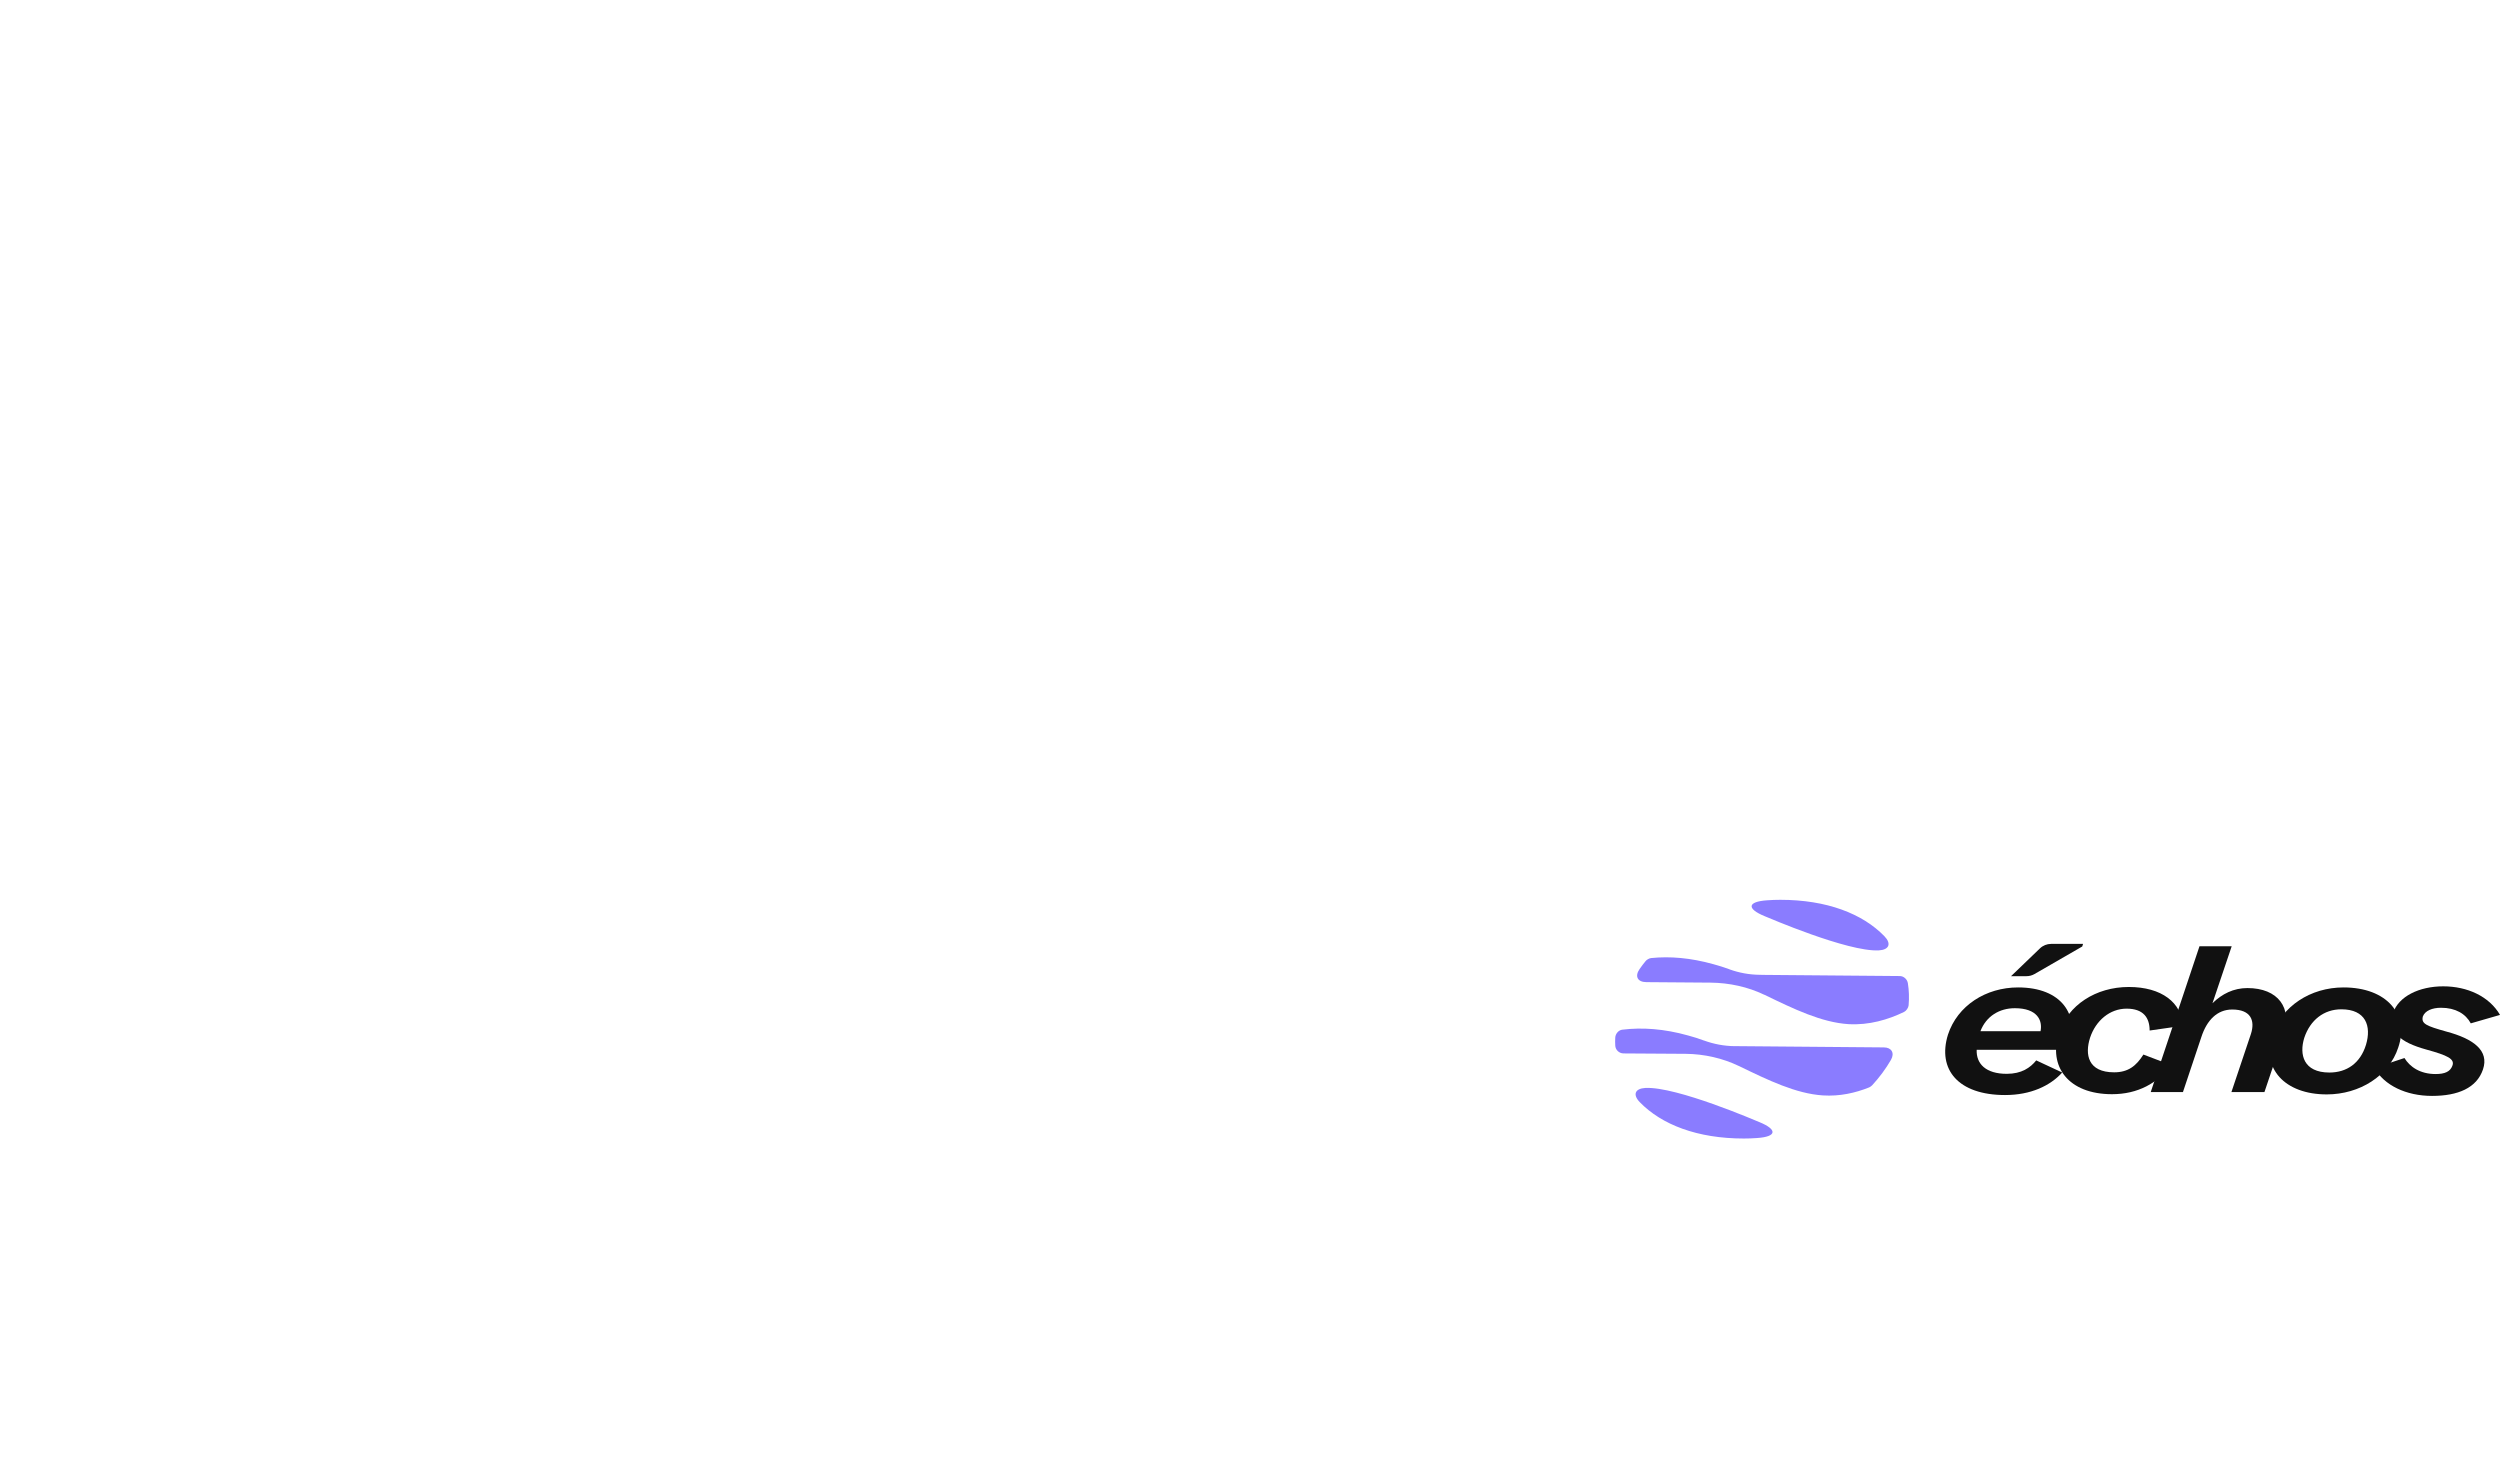
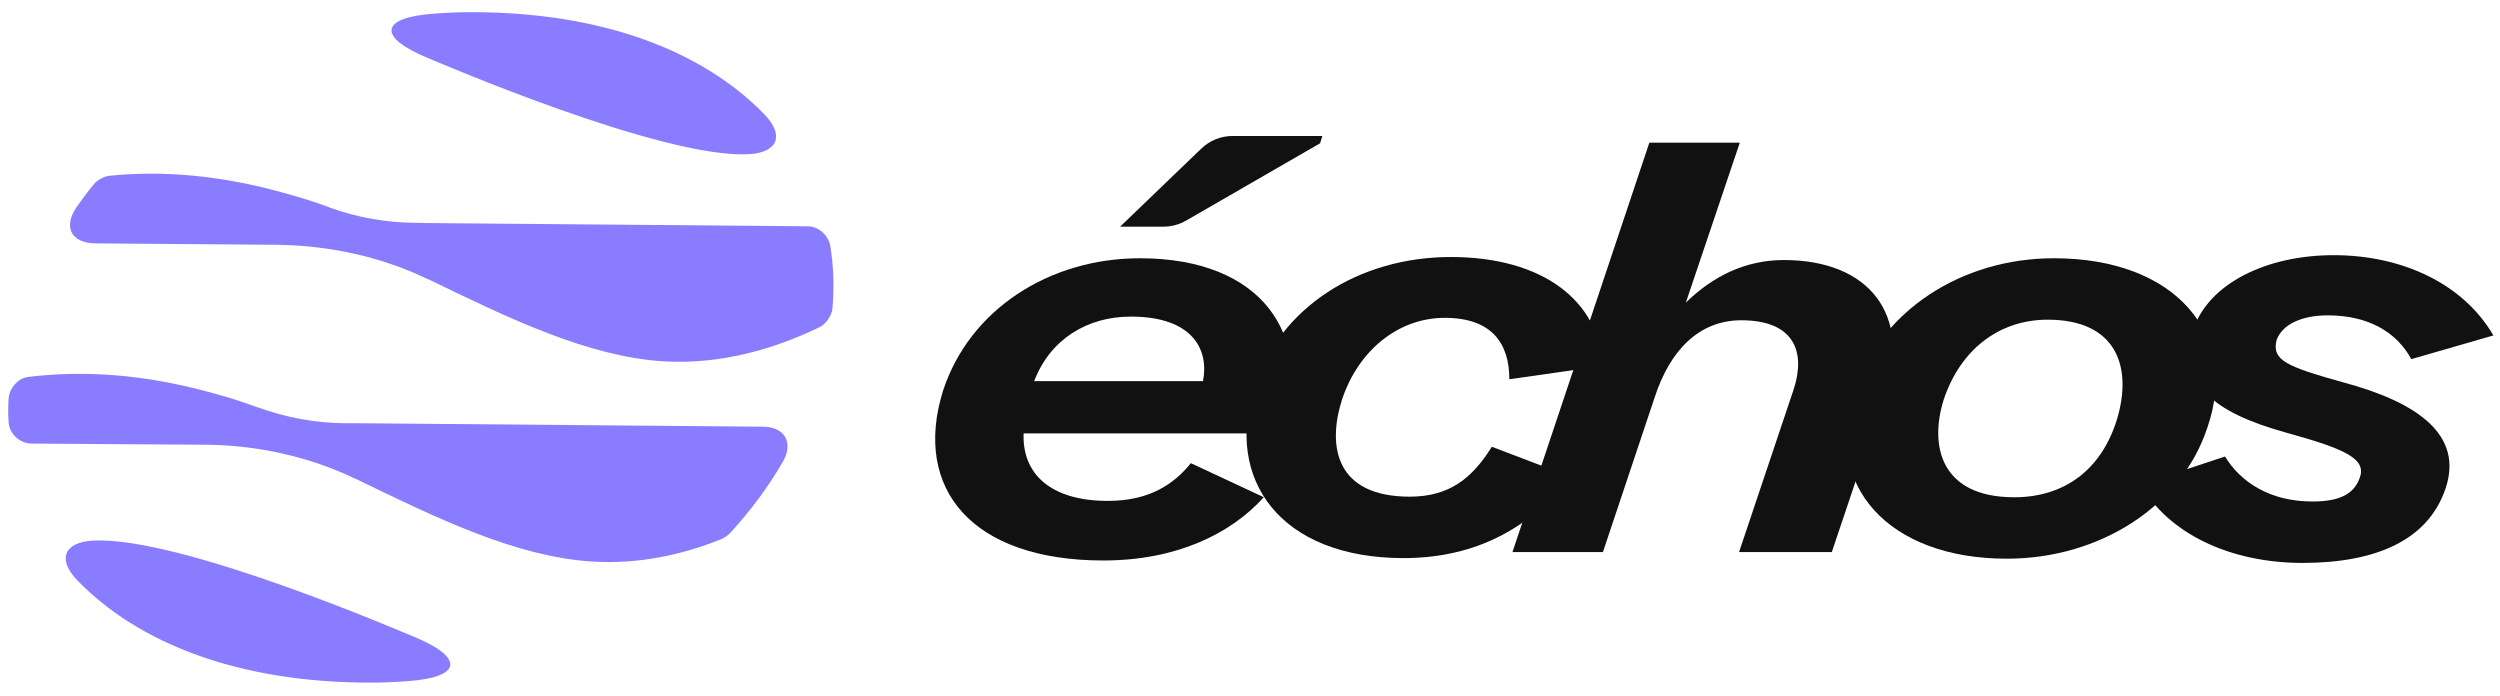
- <svg xmlns="http://www.w3.org/2000/svg" id="Calque_2" data-name="Calque 2" viewBox="0 0 1412.66 825.9">
+ <svg xmlns="http://www.w3.org/2000/svg" id="Calque_2" data-name="Calque 2" viewBox="911 506 503 140">
  <defs>
    <style>
      .cls-1 {
        fill: #8a7cff;
      }

      .cls-2 {
        fill: #111;
      }
    </style>
  </defs>
  <g id="logotype-light">
    <path class="cls-2" d="M1100.73,584.64c5.35-16.4,21.42-26.68,39.62-26.68,24.78,0,34.72,15.66,28.91,33.53l-.61,1.71h-51.7c-.31,7.96,5.2,13.58,16.98,13.58,8.41,0,13.31-3.43,16.67-7.59l14.68,6.85c-6.73,7.47-17.75,12.73-32.28,12.73-26.46,0-38.39-14.44-32.27-34.14ZM1138.51,569.7c-8.72,0-16.21,4.53-19.43,12.98h33.96c1.22-6.12-1.84-12.98-14.53-12.98ZM1152.7,535.9c1.69-1.63,3.95-2.54,6.3-2.54h18.06l-.46,1.47-26.95,15.55c-1.38.8-2.95,1.22-4.55,1.22h-8.73l16.33-15.7Z" />
    <path class="cls-2" d="M1163.45,583.66c5.05-15.66,20.8-25.95,39.46-25.95s29.83,8.93,30.59,21.91l-18.82,2.69c0-7.22-3.52-12.36-13-12.36s-17.44,6.73-20.65,16.4c-3.06,9.54-1.22,19.58,13.61,19.58,7.95,0,12.54-3.67,16.52-10.04l15.75,6c-7.8,10.16-18.81,16.4-33.5,16.4-24.78,0-36.1-15.78-29.98-34.63Z" />
    <path class="cls-2" d="M1242.85,534.7h18.2l-10.86,32.19c5.35-5.26,11.93-8.57,19.73-8.57,17.28,0,25.7,11.14,20.35,26.93l-10.71,31.82h-18.66l11.01-32.8c2.45-7.59,0-13.83-10.56-13.83-8.56,0-14.38,6.12-17.44,15.54l-10.4,31.09h-18.2l27.54-82.37Z" />
    <path class="cls-2" d="M1284.01,584.76c5.35-16.15,21.57-26.8,40.23-26.8,24.63,0,37.32,15.42,30.9,34.02-5.2,15.91-21.72,26.43-40.38,26.43-23.86,0-37.02-14.81-30.75-33.65ZM1336.93,590.39c3.21-10.65-.15-20.07-13.92-20.07-9.79,0-17.59,6-20.96,16.15-2.91,9.42-.46,19.58,14.23,19.58,9.79,0,17.44-5.26,20.65-15.66Z" />
    <path class="cls-2" d="M1341.69,603.48l16.98-5.63c3.06,5.02,8.87,9.05,17.59,9.05,5.2,0,8.26-1.34,9.48-4.65,1.53-3.91-2.75-5.88-14.68-9.18-14.99-4.16-21.57-9.79-18.81-20.68,3.06-9.3,14.68-15.05,28.3-15.05s26,5.63,32.12,16.15l-16.52,4.77c-2.91-5.39-8.57-8.81-16.83-8.81-5.05,0-9.02,1.71-10.25,4.9-1.07,4.16,1.99,5.38,13.31,8.56,15.14,4.04,24.32,10.65,20.65,21.42-3.52,10.4-14.07,14.93-28.76,14.93s-27.07-6-32.58-15.79Z" />
    <g>
      <path class="cls-1" d="M998.51,508.73c2.47-.19,4.94-.28,7.46-.28,26.29,0,46.48,7.83,58.83,20.56,4.1,4.24,2.7,7.69-3.17,8.02-17.67.89-62.84-18.69-64.42-19.3-10.35-4.24-9.88-8.25,1.31-9Z" />
      <path class="cls-1" d="M992.86,643.06c-2.47.19-4.94.28-7.46.28-26.29,0-46.48-7.83-58.83-20.56-4.1-4.24-2.7-7.69,3.17-8.02,17.67-.89,62.84,18.69,64.42,19.3,10.35,4.24,9.88,8.25-1.31,9Z" />
      <path class="cls-1" d="M1068.57,598.8c-2.98,5.17-6.57,9.98-10.63,14.4-.42.47-1.21,1.03-1.77,1.26-7.74,3.12-16.64,5.13-26.11,4.52-15.2-.98-30.91-8.58-47.41-16.6-.14-.05-.23-.05-.23-.09-8.95-4.29-19.3-6.71-29.93-6.81l-35.15-.23c-2.47-.05-4.57-2.05-4.62-4.52-.09-1.44-.09-2.89,0-4.38.09-2.19,1.86-4.29,4.01-4.52,11.23-1.35,23.45-.56,37.25,3.31,2.89.75,5.87,1.73,8.9,2.84h.05c5.41,1.96,11.28,3.12,17.34,3.17h2.42l81.81.7c4.34,0,6.2,3.17,4.06,6.95Z" />
      <path class="cls-1" d="M1078.5,568.07c-.14,1.4-1.31,3.12-2.56,3.73-8.95,4.34-19.77,7.6-31.51,6.9-15.15-.98-30.81-8.53-47.32-16.55-.19-.05-.23-.05-.28-.09-9.09-4.38-19.63-6.71-30.3-6.81l-36.27-.28c-4.99-.05-6.62-3.31-3.78-7.41,1.07-1.54,2.19-3.03,3.4-4.48.65-.84,2.1-1.63,3.17-1.72,10.63-1.07,22.28-.14,35.24,3.5,2.89.79,5.92,1.72,8.95,2.84l.05.05c5.45,1.96,11.19,3.03,17.2,3.08l2.7.05,76.31.65c2.24,0,4.24,1.86,4.57,4.06.65,4.01.79,8.2.42,12.49Z" />
    </g>
  </g>
</svg>
